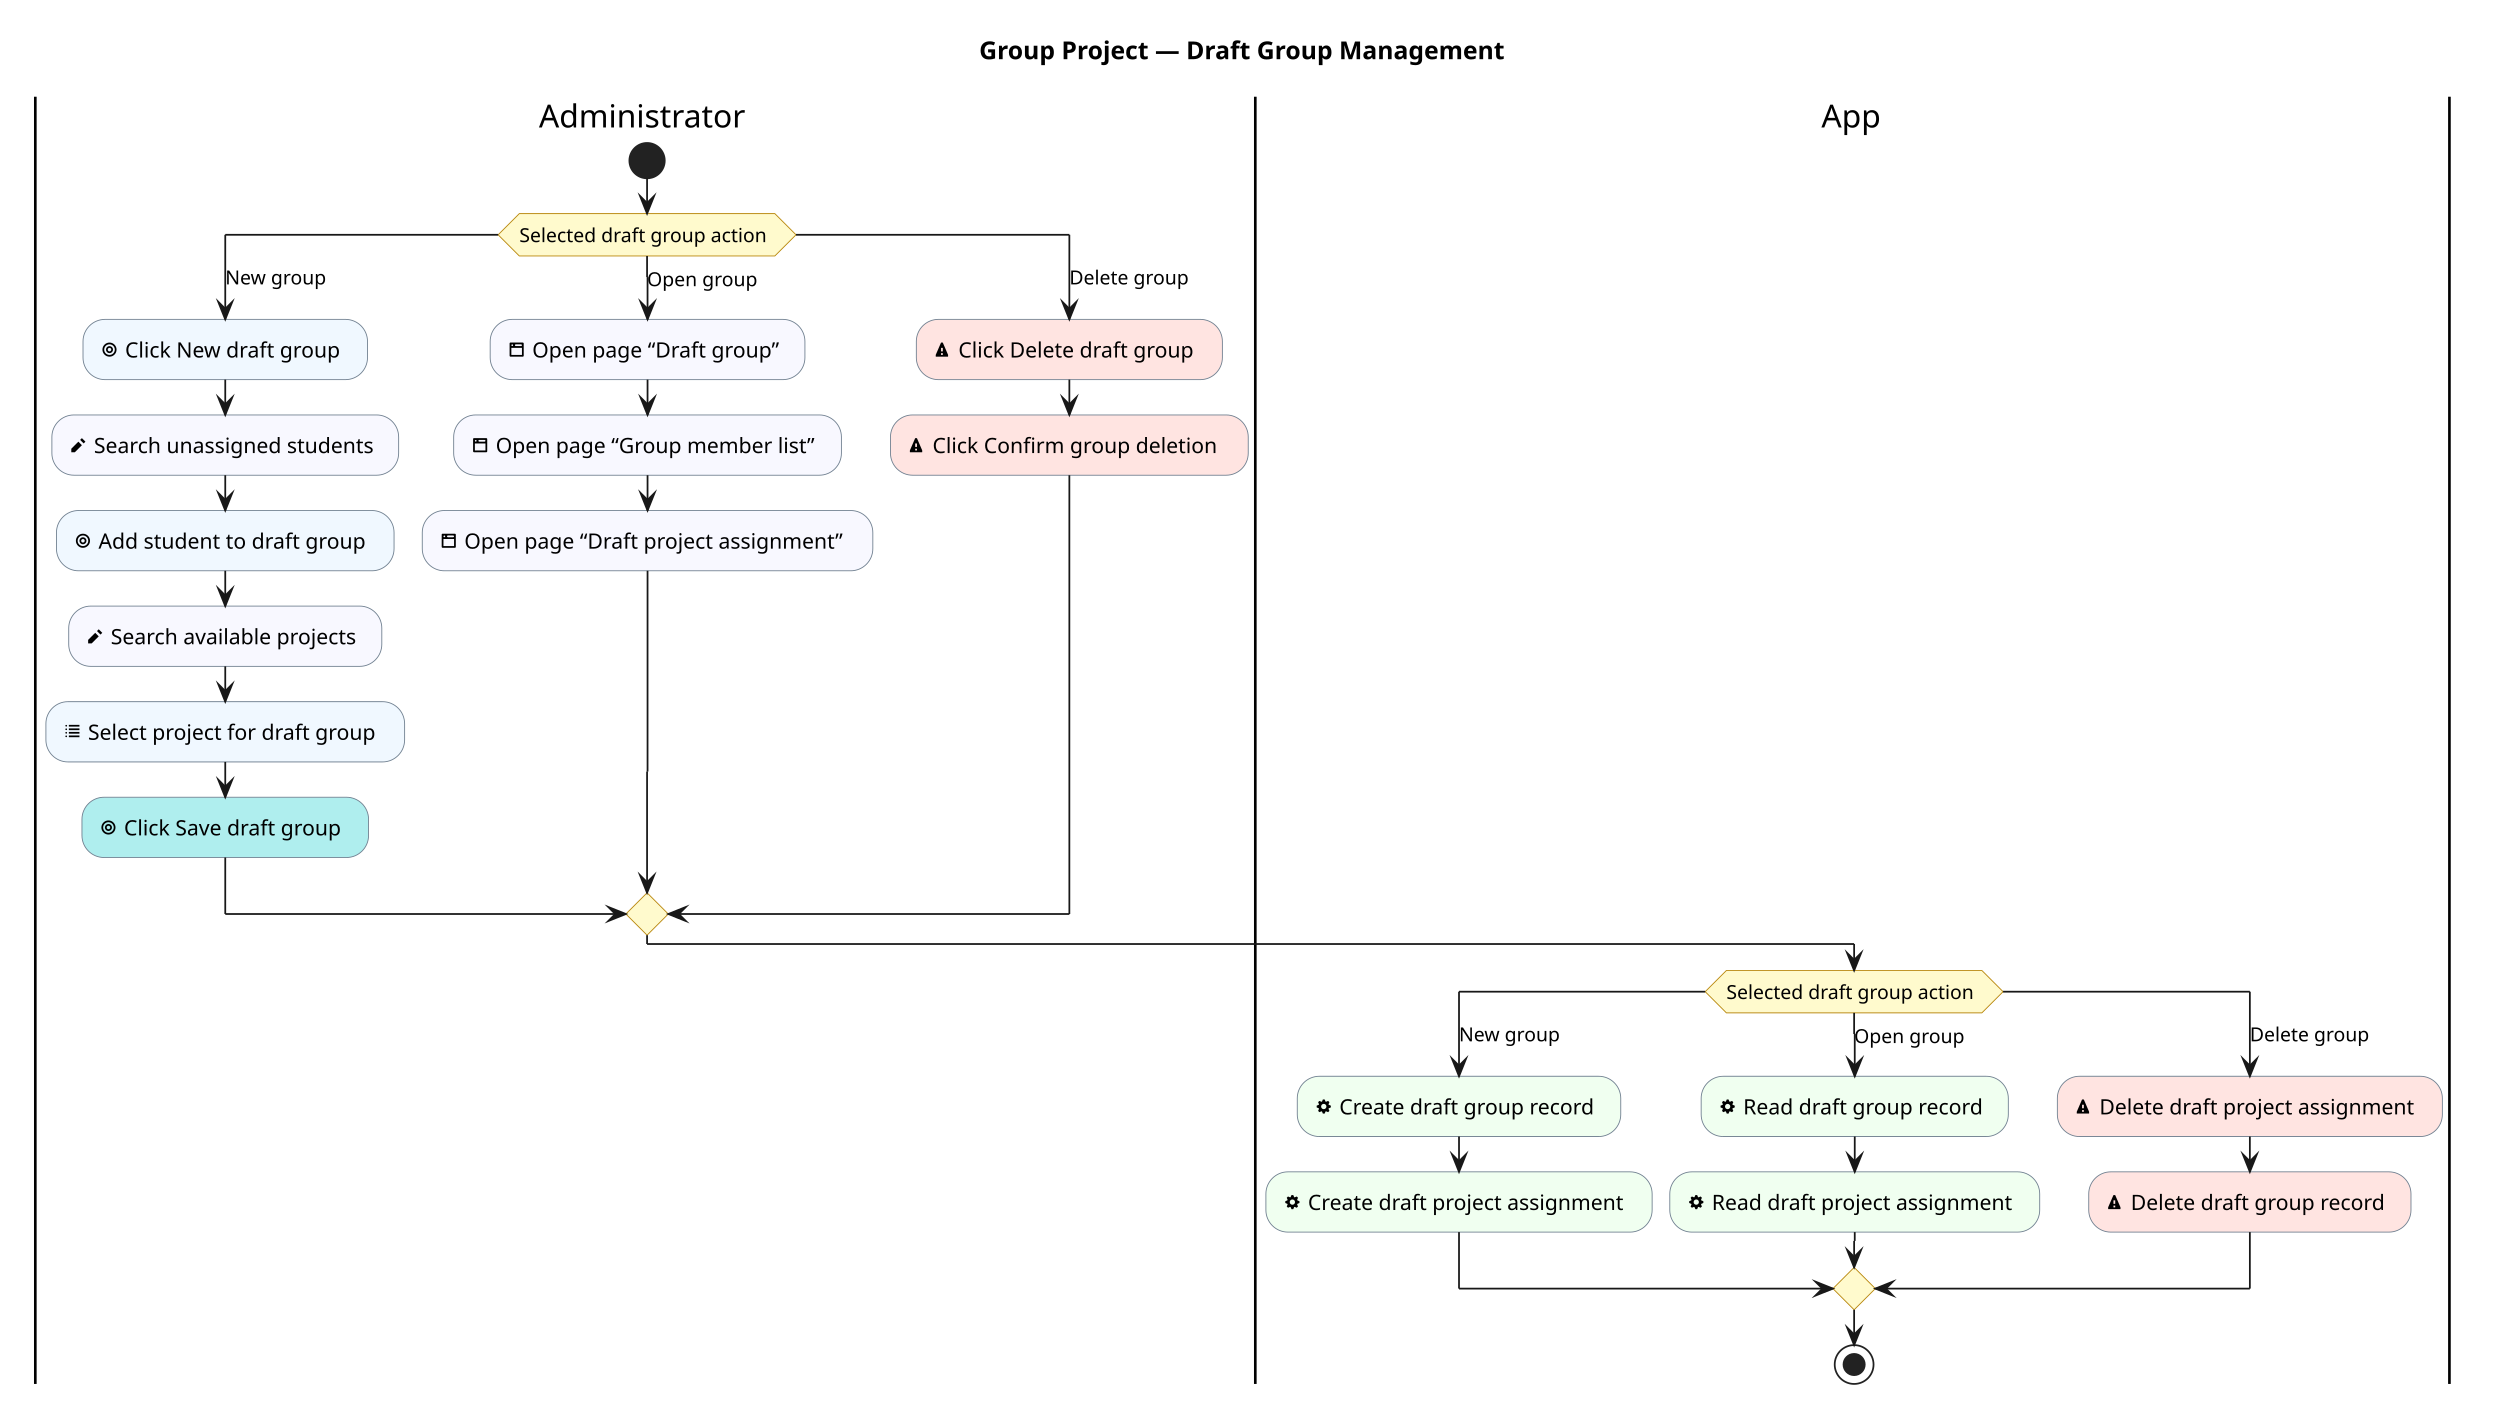
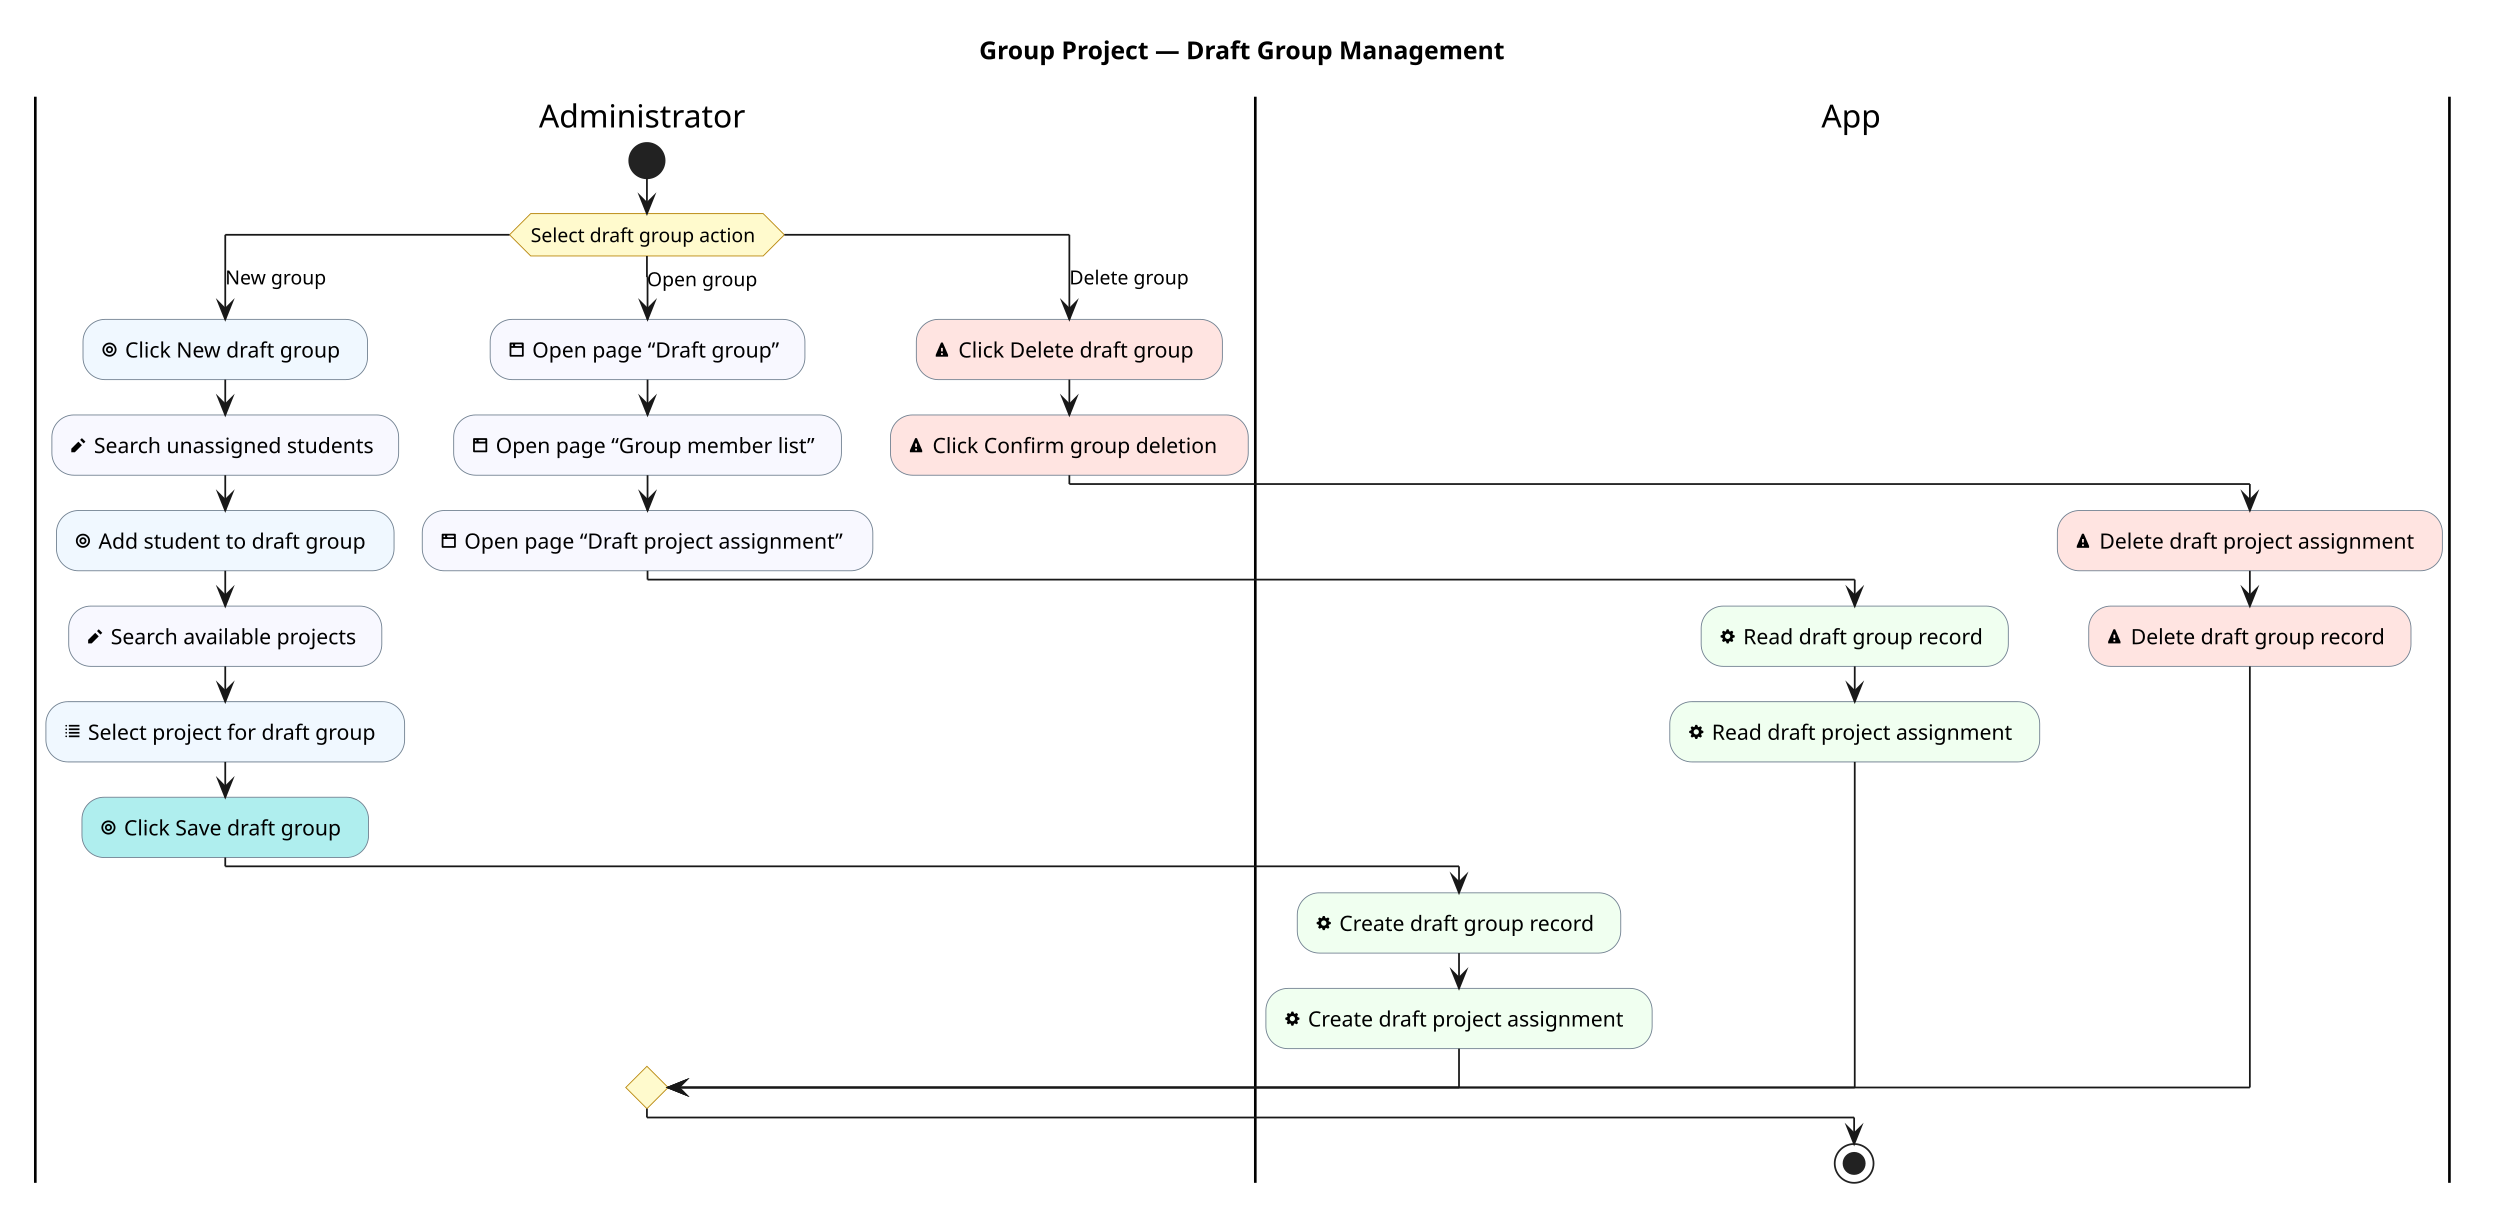
- <svg xmlns="http://www.w3.org/2000/svg" contentStyleType="text/css" data-diagram-type="ACTIVITY" height="804px" preserveAspectRatio="none" style="width:1416px;height:804px;background:#FFFFFF;" version="1.1" viewBox="0 0 1416 804" width="1416px" zoomAndPan="magnify">
+ <svg xmlns="http://www.w3.org/2000/svg" contentStyleType="text/css" data-diagram-type="ACTIVITY" height="690px" preserveAspectRatio="none" style="width:1416px;height:690px;background:#FFFFFF;" version="1.1" viewBox="0 0 1416 690" width="1416px" zoomAndPan="magnify">
  <defs />
  <g>
    <g class="title" data-source-line="2">
      <text fill="#000000" font-family="sans-serif" font-size="14" font-weight="700" lengthAdjust="spacing" textLength="305.006" x="554.599" y="33.535">Group Project — Draft Group Management</text>
    </g>
    <rect fill="none" height="21.199" style="stroke:none;stroke-width:1;" width="1369.203" x="20" y="54.785" />
-     <ellipse cx="366.501" cy="90.984" fill="#222222" rx="10" ry="10" style="stroke:#222222;stroke-width:1;" />
-     <polygon fill="#FFFACD" points="294.144,120.984,438.858,120.984,450.858,132.984,438.858,144.984,294.144,144.984,282.144,132.984,294.144,120.984" style="stroke:#B8860B;stroke-width:0.5;stroke-linejoin:miter;stroke-miterlimit:10;" />
-     <text fill="#000000" font-family="sans-serif" font-size="11" lengthAdjust="spacing" textLength="144.713" x="294.144" y="137.142">Selected draft group action</text>
+     <ellipse cx="366.422" cy="90.984" fill="#222222" rx="10" ry="10" style="stroke:#222222;stroke-width:1;" />
+     <polygon fill="#FFFACD" points="300.591,120.984,432.253,120.984,444.253,132.984,432.253,144.984,300.591,144.984,288.591,132.984,300.591,120.984" style="stroke:#B8860B;stroke-width:0.5;stroke-linejoin:miter;stroke-miterlimit:10;" />
+     <text fill="#000000" font-family="sans-serif" font-size="11" lengthAdjust="spacing" textLength="131.662" x="300.591" y="137.142">Select draft group action</text>
    <rect fill="#F0F8FF" height="34.133" rx="12.5" ry="12.5" style="stroke:#708090;stroke-width:0.5;" width="161.139" x="47.018" y="180.894" />
    <path d="M62.018,194.027 C59.818,194.027 58.018,195.827 58.018,198.027 C58.018,200.227 59.818,202.027 62.018,202.027 C64.218,202.027 66.018,200.227 66.018,198.027 C66.018,195.827 64.218,194.027 62.018,194.027 M62.018,195.027 C63.678,195.027 65.018,196.367 65.018,198.027 C65.018,199.687 63.678,201.027 62.018,201.027 C60.358,201.027 59.018,199.687 59.018,198.027 C59.018,196.367 60.358,195.027 62.018,195.027 M62.018,196.027 C60.918,196.027 60.018,196.927 60.018,198.027 C60.018,199.127 60.918,200.027 62.018,200.027 C63.118,200.027 64.018,199.127 64.018,198.027 C64.018,196.927 63.118,196.027 62.018,196.027 M62.018,197.027 C62.578,197.027 63.018,197.467 63.018,198.027 C63.018,198.587 62.578,199.027 62.018,199.027 C61.458,199.027 61.018,198.587 61.018,198.027 C61.018,197.467 61.458,197.027 62.018,197.027" fill="#000000" />
    <text fill="#000000" font-family="sans-serif" font-size="12" lengthAdjust="spacing" textLength="127.342" x="70.814" y="202.496">Click New draft group</text>
    <rect fill="#F8F8FF" height="34.133" rx="12.5" ry="12.5" style="stroke:#708090;stroke-width:0.5;" width="196.406" x="29.384" y="235.027" />
    <path d="M46.384,248.16 L45.384,249.16 L47.384,251.16 L48.384,250.16 L46.384,248.16 M44.384,250.16 L40.384,254.16 L40.384,256.16 L42.384,256.16 L46.384,252.16 L44.384,250.16" fill="#000000" />
    <text fill="#000000" font-family="sans-serif" font-size="12" lengthAdjust="spacing" textLength="162.609" x="53.181" y="256.629">Search unassigned students</text>
    <rect fill="#F0F8FF" height="34.133" rx="12.5" ry="12.5" style="stroke:#708090;stroke-width:0.5;" width="191.209" x="31.982" y="289.16" />
    <path d="M46.982,302.293 C44.782,302.293 42.982,304.093 42.982,306.293 C42.982,308.493 44.782,310.293 46.982,310.293 C49.182,310.293 50.982,308.493 50.982,306.293 C50.982,304.093 49.182,302.293 46.982,302.293 M46.982,303.293 C48.642,303.293 49.982,304.633 49.982,306.293 C49.982,307.953 48.642,309.293 46.982,309.293 C45.322,309.293 43.982,307.953 43.982,306.293 C43.982,304.633 45.322,303.293 46.982,303.293 M46.982,304.293 C45.882,304.293 44.982,305.193 44.982,306.293 C44.982,307.393 45.882,308.293 46.982,308.293 C48.082,308.293 48.982,307.393 48.982,306.293 C48.982,305.193 48.082,304.293 46.982,304.293 M46.982,305.293 C47.542,305.293 47.982,305.733 47.982,306.293 C47.982,306.853 47.542,307.293 46.982,307.293 C46.422,307.293 45.982,306.853 45.982,306.293 C45.982,305.733 46.422,305.293 46.982,305.293" fill="#000000" />
    <text fill="#000000" font-family="sans-serif" font-size="12" lengthAdjust="spacing" textLength="157.412" x="55.779" y="310.762">Add student to draft group</text>
    <rect fill="#F8F8FF" height="34.133" rx="12.5" ry="12.5" style="stroke:#708090;stroke-width:0.5;" width="177.328" x="38.923" y="343.293" />
    <path d="M55.923,356.426 L54.923,357.426 L56.923,359.426 L57.923,358.426 L55.923,356.426 M53.923,358.426 L49.923,362.426 L49.923,364.426 L51.923,364.426 L55.923,360.426 L53.923,358.426" fill="#000000" />
    <text fill="#000000" font-family="sans-serif" font-size="12" lengthAdjust="spacing" textLength="143.531" x="62.72" y="364.894">Search available projects</text>
    <rect fill="#F0F8FF" height="34.133" rx="12.5" ry="12.5" style="stroke:#708090;stroke-width:0.5;" width="203.174" x="26" y="397.426" />
    <path d="M37.5,410.559 C37.22,410.559 37,410.779 37,411.059 C37,411.339 37.22,411.559 37.5,411.559 C37.78,411.559 38,411.339 38,411.059 C38,410.779 37.78,410.559 37.5,410.559 M39,410.559 L39,411.559 L45,411.559 L45,410.559 L39,410.559 M37.5,412.559 C37.22,412.559 37,412.779 37,413.059 C37,413.339 37.22,413.559 37.5,413.559 C37.78,413.559 38,413.339 38,413.059 C38,412.779 37.78,412.559 37.5,412.559 M39,412.559 L39,413.559 L45,413.559 L45,412.559 L39,412.559 M37.5,414.559 C37.22,414.559 37,414.779 37,415.059 C37,415.339 37.22,415.559 37.5,415.559 C37.78,415.559 38,415.339 38,415.059 C38,414.779 37.78,414.559 37.5,414.559 M39,414.559 L39,415.559 L45,415.559 L45,414.559 L39,414.559 M37.5,416.559 C37.22,416.559 37,416.779 37,417.059 C37,417.339 37.22,417.559 37.5,417.559 C37.78,417.559 38,417.339 38,417.059 C38,416.779 37.78,416.559 37.5,416.559 M39,416.559 L39,417.559 L45,417.559 L45,416.559 L39,416.559" fill="#000000" />
    <text fill="#000000" font-family="sans-serif" font-size="12" lengthAdjust="spacing" textLength="169.377" x="49.797" y="419.027">Select project for draft group</text>
    <rect fill="#AFEEEE" height="34.133" rx="12.5" ry="12.5" style="stroke:#708090;stroke-width:0.5;" width="162.328" x="46.423" y="451.559" />
    <path d="M61.423,464.691 C59.223,464.691 57.423,466.491 57.423,468.691 C57.423,470.891 59.223,472.691 61.423,472.691 C63.623,472.691 65.423,470.891 65.423,468.691 C65.423,466.491 63.623,464.691 61.423,464.691 M61.423,465.691 C63.083,465.691 64.423,467.031 64.423,468.691 C64.423,470.351 63.083,471.691 61.423,471.691 C59.763,471.691 58.423,470.351 58.423,468.691 C58.423,467.031 59.763,465.691 61.423,465.691 M61.423,466.691 C60.323,466.691 59.423,467.591 59.423,468.691 C59.423,469.791 60.323,470.691 61.423,470.691 C62.523,470.691 63.423,469.791 63.423,468.691 C63.423,467.591 62.523,466.691 61.423,466.691 M61.423,467.691 C61.983,467.691 62.423,468.131 62.423,468.691 C62.423,469.251 61.983,469.691 61.423,469.691 C60.863,469.691 60.423,469.251 60.423,468.691 C60.423,468.131 60.863,467.691 61.423,467.691" fill="#000000" />
    <text fill="#000000" font-family="sans-serif" font-size="12" lengthAdjust="spacing" textLength="128.531" x="70.22" y="473.16">Click Save draft group</text>
    <rect fill="#F8F8FF" height="34.133" rx="12.5" ry="12.5" style="stroke:#708090;stroke-width:0.5;" width="178.272" x="277.635" y="180.894" />
    <path d="M288.975,194.027 A0.5,0.5 0 0 0 288.635,194.527 L288.635,201.527 A0.5,0.5 0 0 0 289.135,202.027 L296.135,202.027 A0.5,0.5 0 0 0 296.635,201.527 L296.635,194.527 A0.5,0.5 0 0 0 296.135,194.027 L289.135,194.027 A0.5,0.5 0 0 0 289.045,194.027 A0.5,0.5 0 0 0 288.985,194.027 M290.135,195.027 C290.415,195.027 290.635,195.247 290.635,195.527 C290.635,195.807 290.415,196.027 290.135,196.027 C289.855,196.027 289.635,195.807 289.635,195.527 C289.635,195.247 289.855,195.027 290.135,195.027 M292.135,195.027 L295.135,195.027 C295.415,195.027 295.635,195.247 295.635,195.527 C295.635,195.807 295.415,196.027 295.135,196.027 L292.135,196.027 C291.855,196.027 291.635,195.807 291.635,195.527 C291.635,195.247 291.855,195.027 292.135,195.027 M289.635,197.027 L295.635,197.027 L295.635,201.027 L289.635,201.027 L289.635,197.027" fill="#000000" />
    <text fill="#000000" font-family="sans-serif" font-size="12" lengthAdjust="spacing" textLength="144.475" x="301.432" y="202.496">Open page “Draft group”</text>
    <rect fill="#F8F8FF" height="34.133" rx="12.5" ry="12.5" style="stroke:#708090;stroke-width:0.5;" width="219.615" x="256.963" y="235.027" />
    <path d="M268.303,248.16 A0.5,0.5 0 0 0 267.963,248.66 L267.963,255.66 A0.5,0.5 0 0 0 268.463,256.16 L275.463,256.16 A0.5,0.5 0 0 0 275.963,255.66 L275.963,248.66 A0.5,0.5 0 0 0 275.463,248.16 L268.463,248.16 A0.5,0.5 0 0 0 268.373,248.16 A0.5,0.5 0 0 0 268.313,248.16 M269.463,249.16 C269.743,249.16 269.963,249.38 269.963,249.66 C269.963,249.94 269.743,250.16 269.463,250.16 C269.183,250.16 268.963,249.94 268.963,249.66 C268.963,249.38 269.183,249.16 269.463,249.16 M271.463,249.16 L274.463,249.16 C274.743,249.16 274.963,249.38 274.963,249.66 C274.963,249.94 274.743,250.16 274.463,250.16 L271.463,250.16 C271.183,250.16 270.963,249.94 270.963,249.66 C270.963,249.38 271.183,249.16 271.463,249.16 M268.963,251.16 L274.963,251.16 L274.963,255.16 L268.963,255.16 L268.963,251.16" fill="#000000" />
    <text fill="#000000" font-family="sans-serif" font-size="12" lengthAdjust="spacing" textLength="185.818" x="280.76" y="256.629">Open page “Group member list”</text>
    <rect fill="#F8F8FF" height="34.133" rx="12.5" ry="12.5" style="stroke:#708090;stroke-width:0.5;" width="255.193" x="239.174" y="289.16" />
    <path d="M250.514,302.293 A0.5,0.5 0 0 0 250.174,302.793 L250.174,309.793 A0.5,0.5 0 0 0 250.674,310.293 L257.674,310.293 A0.5,0.5 0 0 0 258.174,309.793 L258.174,302.793 A0.5,0.5 0 0 0 257.674,302.293 L250.674,302.293 A0.5,0.5 0 0 0 250.584,302.293 A0.5,0.5 0 0 0 250.524,302.293 M251.674,303.293 C251.954,303.293 252.174,303.513 252.174,303.793 C252.174,304.073 251.954,304.293 251.674,304.293 C251.394,304.293 251.174,304.073 251.174,303.793 C251.174,303.513 251.394,303.293 251.674,303.293 M253.674,303.293 L256.674,303.293 C256.954,303.293 257.174,303.513 257.174,303.793 C257.174,304.073 256.954,304.293 256.674,304.293 L253.674,304.293 C253.394,304.293 253.174,304.073 253.174,303.793 C253.174,303.513 253.394,303.293 253.674,303.293 M251.174,305.293 L257.174,305.293 L257.174,309.293 L251.174,309.293 L251.174,305.293" fill="#000000" />
    <text fill="#000000" font-family="sans-serif" font-size="12" lengthAdjust="spacing" textLength="221.397" x="262.971" y="310.762">Open page “Draft project assignment”</text>
    <rect fill="#FFE4E1" height="34.133" rx="12.5" ry="12.5" style="stroke:#708090;stroke-width:0.5;" width="173.344" x="519.013" y="180.894" />
    <path d="M533.103,194.027 C533.043,194.027 533.003,194.067 532.973,194.117 L530.033,200.927 C530.013,200.977 530.003,201.057 530.003,201.117 L530.003,201.927 C530.003,201.977 530.043,202.017 530.093,202.017 L536.903,202.017 C536.953,202.017 536.993,201.977 536.993,201.927 L536.993,201.117 C536.993,201.067 536.983,200.977 536.963,200.927 L534.023,194.117 C534.003,194.067 533.953,194.027 533.893,194.027 L533.083,194.027 M533.013,197.027 L534.013,197.027 L534.013,199.027 L533.013,199.027 L533.013,197.027 M533.013,200.027 L534.013,200.027 L534.013,201.027 L533.013,201.027 L533.013,200.027" fill="#000000" />
    <text fill="#000000" font-family="sans-serif" font-size="12" lengthAdjust="spacing" textLength="139.547" x="542.81" y="202.496">Click Delete draft group</text>
    <rect fill="#FFE4E1" height="34.133" rx="12.5" ry="12.5" style="stroke:#708090;stroke-width:0.5;" width="202.635" x="504.367" y="235.027" />
    <path d="M518.457,248.16 C518.397,248.16 518.357,248.2 518.327,248.25 L515.387,255.06 C515.367,255.11 515.357,255.19 515.357,255.25 L515.357,256.06 C515.357,256.11 515.397,256.15 515.447,256.15 L522.257,256.15 C522.307,256.15 522.347,256.11 522.347,256.06 L522.347,255.25 C522.347,255.2 522.337,255.11 522.317,255.06 L519.377,248.25 C519.357,248.2 519.307,248.16 519.247,248.16 L518.437,248.16 M518.367,251.16 L519.367,251.16 L519.367,253.16 L518.367,253.16 L518.367,251.16 M518.367,254.16 L519.367,254.16 L519.367,255.16 L518.367,255.16 L518.367,254.16" fill="#000000" />
    <text fill="#000000" font-family="sans-serif" font-size="12" lengthAdjust="spacing" textLength="168.838" x="528.164" y="256.629">Click Confirm group deletion</text>
-     <polygon fill="#FFFACD" points="366.501,505.691,366.501,505.691,378.501,517.691,366.501,529.691,366.501,529.691,354.501,517.691,366.501,505.691" style="stroke:#B8860B;stroke-width:0.5;stroke-linejoin:miter;stroke-miterlimit:10;" />
-     <line style="stroke:#000000;stroke-width:1.5;" x1="20" x2="20" y1="54.785" y2="783.867" />
-     <polygon fill="#FFFACD" points="977.822,549.691,1122.535,549.691,1134.535,561.691,1122.535,573.691,977.822,573.691,965.822,561.691,977.822,549.691" style="stroke:#B8860B;stroke-width:0.5;stroke-linejoin:miter;stroke-miterlimit:10;" />
-     <text fill="#000000" font-family="sans-serif" font-size="11" lengthAdjust="spacing" textLength="144.713" x="977.822" y="565.849">Selected draft group action</text>
-     <rect fill="#F0FFF0" height="34.133" rx="12.5" ry="12.5" style="stroke:#708090;stroke-width:0.5;" width="183.217" x="734.776" y="609.602" />
-     <path d="M749.276,622.734 L748.776,623.924 C748.676,623.954 748.586,624.004 748.496,624.054 L747.306,623.554 L746.586,624.274 L747.086,625.464 C747.036,625.564 746.996,625.644 746.956,625.744 L745.766,626.244 L745.766,627.244 L746.956,627.744 C746.996,627.844 747.036,627.924 747.086,628.024 L746.586,629.214 L747.306,629.934 L748.496,629.434 C748.586,629.474 748.676,629.524 748.776,629.564 L749.276,630.754 L750.276,630.754 L750.776,629.564 C750.866,629.524 750.966,629.484 751.056,629.434 L752.246,629.934 L752.966,629.214 L752.466,628.024 C752.506,627.934 752.556,627.834 752.596,627.744 L753.786,627.244 L753.786,626.244 L752.596,625.744 C752.566,625.654 752.516,625.554 752.466,625.464 L752.966,624.274 L752.246,623.554 L751.056,624.054 C750.966,624.014 750.866,623.964 750.776,623.924 L750.276,622.734 L749.276,622.734 M749.776,625.234 C750.606,625.234 751.276,625.904 751.276,626.734 C751.276,627.564 750.606,628.234 749.776,628.234 C748.946,628.234 748.276,627.564 748.276,626.734 C748.276,625.904 748.946,625.234 749.776,625.234" fill="#000000" />
-     <text fill="#000000" font-family="sans-serif" font-size="12" lengthAdjust="spacing" textLength="149.42" x="758.573" y="631.203">Create draft group record</text>
-     <rect fill="#F0FFF0" height="34.133" rx="12.5" ry="12.5" style="stroke:#708090;stroke-width:0.5;" width="218.766" x="717.002" y="663.734" />
-     <path d="M731.502,676.867 L731.002,678.057 C730.902,678.087 730.812,678.137 730.722,678.187 L729.532,677.687 L728.812,678.407 L729.312,679.597 C729.262,679.697 729.222,679.777 729.182,679.877 L727.992,680.377 L727.992,681.377 L729.182,681.877 C729.222,681.977 729.262,682.057 729.312,682.157 L728.812,683.347 L729.532,684.067 L730.722,683.567 C730.812,683.607 730.902,683.657 731.002,683.697 L731.502,684.887 L732.502,684.887 L733.002,683.697 C733.092,683.657 733.192,683.617 733.282,683.567 L734.472,684.067 L735.192,683.347 L734.692,682.157 C734.732,682.067 734.782,681.967 734.822,681.877 L736.012,681.377 L736.012,680.377 L734.822,679.877 C734.792,679.787 734.742,679.687 734.692,679.597 L735.192,678.407 L734.472,677.687 L733.282,678.187 C733.192,678.147 733.092,678.097 733.002,678.057 L732.502,676.867 L731.502,676.867 M732.002,679.367 C732.832,679.367 733.502,680.037 733.502,680.867 C733.502,681.697 732.832,682.367 732.002,682.367 C731.172,682.367 730.502,681.697 730.502,680.867 C730.502,680.037 731.172,679.367 732.002,679.367" fill="#000000" />
-     <text fill="#000000" font-family="sans-serif" font-size="12" lengthAdjust="spacing" textLength="184.969" x="740.799" y="685.336">Create draft project assignment</text>
-     <rect fill="#F0FFF0" height="34.133" rx="12.5" ry="12.5" style="stroke:#708090;stroke-width:0.5;" width="173.971" x="963.542" y="609.602" />
-     <path d="M978.042,622.734 L977.542,623.924 C977.442,623.954 977.352,624.004 977.262,624.054 L976.072,623.554 L975.352,624.274 L975.852,625.464 C975.802,625.564 975.762,625.644 975.722,625.744 L974.532,626.244 L974.532,627.244 L975.722,627.744 C975.762,627.844 975.802,627.924 975.852,628.024 L975.352,629.214 L976.072,629.934 L977.262,629.434 C977.352,629.474 977.442,629.524 977.542,629.564 L978.042,630.754 L979.042,630.754 L979.542,629.564 C979.632,629.524 979.732,629.484 979.822,629.434 L981.012,629.934 L981.732,629.214 L981.232,628.024 C981.272,627.934 981.322,627.834 981.362,627.744 L982.552,627.244 L982.552,626.244 L981.362,625.744 C981.332,625.654 981.282,625.554 981.232,625.464 L981.732,624.274 L981.012,623.554 L979.822,624.054 C979.732,624.014 979.632,623.964 979.542,623.924 L979.042,622.734 L978.042,622.734 M978.542,625.234 C979.372,625.234 980.042,625.904 980.042,626.734 C980.042,627.564 979.372,628.234 978.542,628.234 C977.712,628.234 977.042,627.564 977.042,626.734 C977.042,625.904 977.712,625.234 978.542,625.234" fill="#000000" />
-     <text fill="#000000" font-family="sans-serif" font-size="12" lengthAdjust="spacing" textLength="140.174" x="987.339" y="631.203">Read draft group record</text>
-     <rect fill="#F0FFF0" height="34.133" rx="12.5" ry="12.5" style="stroke:#708090;stroke-width:0.5;" width="209.519" x="945.768" y="663.734" />
-     <path d="M960.268,676.867 L959.768,678.057 C959.668,678.087 959.578,678.137 959.488,678.187 L958.298,677.687 L957.578,678.407 L958.078,679.597 C958.028,679.697 957.988,679.777 957.948,679.877 L956.758,680.377 L956.758,681.377 L957.948,681.877 C957.988,681.977 958.028,682.057 958.078,682.157 L957.578,683.347 L958.298,684.067 L959.488,683.567 C959.578,683.607 959.668,683.657 959.768,683.697 L960.268,684.887 L961.268,684.887 L961.768,683.697 C961.858,683.657 961.958,683.617 962.048,683.567 L963.238,684.067 L963.958,683.347 L963.458,682.157 C963.498,682.067 963.548,681.967 963.588,681.877 L964.778,681.377 L964.778,680.377 L963.588,679.877 C963.558,679.787 963.508,679.687 963.458,679.597 L963.958,678.407 L963.238,677.687 L962.048,678.187 C961.958,678.147 961.858,678.097 961.768,678.057 L961.268,676.867 L960.268,676.867 M960.768,679.367 C961.598,679.367 962.268,680.037 962.268,680.867 C962.268,681.697 961.598,682.367 960.768,682.367 C959.938,682.367 959.268,681.697 959.268,680.867 C959.268,680.037 959.938,679.367 960.768,679.367" fill="#000000" />
-     <text fill="#000000" font-family="sans-serif" font-size="12" lengthAdjust="spacing" textLength="175.723" x="969.564" y="685.336">Read draft project assignment</text>
-     <rect fill="#FFE4E1" height="34.133" rx="12.5" ry="12.5" style="stroke:#708090;stroke-width:0.5;" width="218.068" x="1165.287" y="609.602" />
-     <path d="M1179.377,622.734 C1179.317,622.734 1179.277,622.774 1179.247,622.824 L1176.307,629.634 C1176.287,629.684 1176.277,629.764 1176.277,629.824 L1176.277,630.634 C1176.277,630.684 1176.317,630.724 1176.367,630.724 L1183.177,630.724 C1183.227,630.724 1183.267,630.684 1183.267,630.634 L1183.267,629.824 C1183.267,629.774 1183.257,629.684 1183.237,629.634 L1180.297,622.824 C1180.277,622.774 1180.227,622.734 1180.167,622.734 L1179.357,622.734 M1179.287,625.734 L1180.287,625.734 L1180.287,627.734 L1179.287,627.734 L1179.287,625.734 M1179.287,628.734 L1180.287,628.734 L1180.287,629.734 L1179.287,629.734 L1179.287,628.734" fill="#000000" />
-     <text fill="#000000" font-family="sans-serif" font-size="12" lengthAdjust="spacing" textLength="184.272" x="1189.084" y="631.203">Delete draft project assignment</text>
-     <rect fill="#FFE4E1" height="34.133" rx="12.5" ry="12.5" style="stroke:#708090;stroke-width:0.5;" width="182.519" x="1183.062" y="663.734" />
-     <path d="M1197.151,676.867 C1197.091,676.867 1197.052,676.907 1197.022,676.957 L1194.082,683.767 C1194.062,683.817 1194.052,683.897 1194.052,683.957 L1194.052,684.767 C1194.052,684.817 1194.091,684.857 1194.141,684.857 L1200.951,684.857 C1201.002,684.857 1201.042,684.817 1201.042,684.767 L1201.042,683.957 C1201.042,683.907 1201.032,683.817 1201.012,683.767 L1198.072,676.957 C1198.052,676.907 1198.002,676.867 1197.941,676.867 L1197.131,676.867 M1197.062,679.867 L1198.062,679.867 L1198.062,681.867 L1197.062,681.867 L1197.062,679.867 M1197.062,682.867 L1198.062,682.867 L1198.062,683.867 L1197.062,683.867 L1197.062,682.867" fill="#000000" />
-     <text fill="#000000" font-family="sans-serif" font-size="12" lengthAdjust="spacing" textLength="148.723" x="1206.858" y="685.336">Delete draft group record</text>
-     <polygon fill="#FFFACD" points="1050.179,717.867,1050.179,717.867,1062.179,729.867,1050.179,741.867,1050.179,741.867,1038.179,729.867,1050.179,717.867" style="stroke:#B8860B;stroke-width:0.5;stroke-linejoin:miter;stroke-miterlimit:10;" />
-     <ellipse cx="1050.179" cy="772.867" fill="none" rx="11" ry="11" style="stroke:#222222;stroke-width:1;" />
-     <ellipse cx="1050.179" cy="772.867" fill="#222222" rx="6" ry="6" style="stroke:#222222;stroke-width:1;" />
-     <line style="stroke:#000000;stroke-width:1.5;" x1="711.002" x2="711.002" y1="54.785" y2="783.867" />
-     <line style="stroke:#000000;stroke-width:1.5;" x1="1387.355" x2="1387.355" y1="54.785" y2="783.867" />
+     <polygon fill="#FFFACD" points="366.422,603.957,366.422,603.957,378.422,615.957,366.422,627.957,366.422,627.957,354.422,615.957,366.422,603.957" style="stroke:#B8860B;stroke-width:0.5;stroke-linejoin:miter;stroke-miterlimit:10;" />
+     <line style="stroke:#000000;stroke-width:1.5;" x1="20" x2="20" y1="54.785" y2="669.957" />
+     <rect fill="#F0FFF0" height="34.133" rx="12.5" ry="12.5" style="stroke:#708090;stroke-width:0.5;" width="183.217" x="734.776" y="505.691" />
+     <path d="M749.276,518.824 L748.776,520.014 C748.676,520.044 748.586,520.094 748.496,520.144 L747.306,519.644 L746.586,520.364 L747.086,521.554 C747.036,521.654 746.996,521.734 746.956,521.834 L745.766,522.334 L745.766,523.334 L746.956,523.834 C746.996,523.934 747.036,524.014 747.086,524.114 L746.586,525.304 L747.306,526.024 L748.496,525.524 C748.586,525.564 748.676,525.614 748.776,525.654 L749.276,526.844 L750.276,526.844 L750.776,525.654 C750.866,525.614 750.966,525.574 751.056,525.524 L752.246,526.024 L752.966,525.304 L752.466,524.114 C752.506,524.024 752.556,523.924 752.596,523.834 L753.786,523.334 L753.786,522.334 L752.596,521.834 C752.566,521.744 752.516,521.644 752.466,521.554 L752.966,520.364 L752.246,519.644 L751.056,520.144 C750.966,520.104 750.866,520.054 750.776,520.014 L750.276,518.824 L749.276,518.824 M749.776,521.324 C750.606,521.324 751.276,521.994 751.276,522.824 C751.276,523.654 750.606,524.324 749.776,524.324 C748.946,524.324 748.276,523.654 748.276,522.824 C748.276,521.994 748.946,521.324 749.776,521.324" fill="#000000" />
+     <text fill="#000000" font-family="sans-serif" font-size="12" lengthAdjust="spacing" textLength="149.42" x="758.573" y="527.293">Create draft group record</text>
+     <rect fill="#F0FFF0" height="34.133" rx="12.5" ry="12.5" style="stroke:#708090;stroke-width:0.5;" width="218.766" x="717.002" y="559.824" />
+     <path d="M731.502,572.957 L731.002,574.147 C730.902,574.177 730.812,574.227 730.722,574.277 L729.532,573.777 L728.812,574.497 L729.312,575.687 C729.262,575.787 729.222,575.867 729.182,575.967 L727.992,576.467 L727.992,577.467 L729.182,577.967 C729.222,578.067 729.262,578.147 729.312,578.247 L728.812,579.437 L729.532,580.157 L730.722,579.657 C730.812,579.697 730.902,579.747 731.002,579.787 L731.502,580.977 L732.502,580.977 L733.002,579.787 C733.092,579.747 733.192,579.707 733.282,579.657 L734.472,580.157 L735.192,579.437 L734.692,578.247 C734.732,578.157 734.782,578.057 734.822,577.967 L736.012,577.467 L736.012,576.467 L734.822,575.967 C734.792,575.877 734.742,575.777 734.692,575.687 L735.192,574.497 L734.472,573.777 L733.282,574.277 C733.192,574.237 733.092,574.187 733.002,574.147 L732.502,572.957 L731.502,572.957 M732.002,575.457 C732.832,575.457 733.502,576.127 733.502,576.957 C733.502,577.787 732.832,578.457 732.002,578.457 C731.172,578.457 730.502,577.787 730.502,576.957 C730.502,576.127 731.172,575.457 732.002,575.457" fill="#000000" />
+     <text fill="#000000" font-family="sans-serif" font-size="12" lengthAdjust="spacing" textLength="184.969" x="740.799" y="581.426">Create draft project assignment</text>
+     <rect fill="#F0FFF0" height="34.133" rx="12.5" ry="12.5" style="stroke:#708090;stroke-width:0.5;" width="173.971" x="963.542" y="343.293" />
+     <path d="M978.042,356.426 L977.542,357.616 C977.442,357.646 977.352,357.696 977.262,357.746 L976.072,357.246 L975.352,357.966 L975.852,359.156 C975.802,359.256 975.762,359.336 975.722,359.436 L974.532,359.936 L974.532,360.936 L975.722,361.436 C975.762,361.536 975.802,361.616 975.852,361.716 L975.352,362.906 L976.072,363.626 L977.262,363.126 C977.352,363.166 977.442,363.216 977.542,363.256 L978.042,364.446 L979.042,364.446 L979.542,363.256 C979.632,363.216 979.732,363.176 979.822,363.126 L981.012,363.626 L981.732,362.906 L981.232,361.716 C981.272,361.626 981.322,361.526 981.362,361.436 L982.552,360.936 L982.552,359.936 L981.362,359.436 C981.332,359.346 981.282,359.246 981.232,359.156 L981.732,357.966 L981.012,357.246 L979.822,357.746 C979.732,357.706 979.632,357.656 979.542,357.616 L979.042,356.426 L978.042,356.426 M978.542,358.926 C979.372,358.926 980.042,359.596 980.042,360.426 C980.042,361.256 979.372,361.926 978.542,361.926 C977.712,361.926 977.042,361.256 977.042,360.426 C977.042,359.596 977.712,358.926 978.542,358.926" fill="#000000" />
+     <text fill="#000000" font-family="sans-serif" font-size="12" lengthAdjust="spacing" textLength="140.174" x="987.339" y="364.894">Read draft group record</text>
+     <rect fill="#F0FFF0" height="34.133" rx="12.5" ry="12.5" style="stroke:#708090;stroke-width:0.5;" width="209.519" x="945.768" y="397.426" />
+     <path d="M960.268,410.559 L959.768,411.749 C959.668,411.779 959.578,411.829 959.488,411.879 L958.298,411.379 L957.578,412.099 L958.078,413.289 C958.028,413.389 957.988,413.469 957.948,413.569 L956.758,414.069 L956.758,415.069 L957.948,415.569 C957.988,415.669 958.028,415.749 958.078,415.849 L957.578,417.039 L958.298,417.759 L959.488,417.259 C959.578,417.299 959.668,417.349 959.768,417.389 L960.268,418.579 L961.268,418.579 L961.768,417.389 C961.858,417.349 961.958,417.309 962.048,417.259 L963.238,417.759 L963.958,417.039 L963.458,415.849 C963.498,415.759 963.548,415.659 963.588,415.569 L964.778,415.069 L964.778,414.069 L963.588,413.569 C963.558,413.479 963.508,413.379 963.458,413.289 L963.958,412.099 L963.238,411.379 L962.048,411.879 C961.958,411.839 961.858,411.789 961.768,411.749 L961.268,410.559 L960.268,410.559 M960.768,413.059 C961.598,413.059 962.268,413.729 962.268,414.559 C962.268,415.389 961.598,416.059 960.768,416.059 C959.938,416.059 959.268,415.389 959.268,414.559 C959.268,413.729 959.938,413.059 960.768,413.059" fill="#000000" />
+     <text fill="#000000" font-family="sans-serif" font-size="12" lengthAdjust="spacing" textLength="175.723" x="969.564" y="419.027">Read draft project assignment</text>
+     <rect fill="#FFE4E1" height="34.133" rx="12.5" ry="12.5" style="stroke:#708090;stroke-width:0.5;" width="218.068" x="1165.287" y="289.16" />
+     <path d="M1179.377,302.293 C1179.317,302.293 1179.277,302.333 1179.247,302.383 L1176.307,309.193 C1176.287,309.243 1176.277,309.323 1176.277,309.383 L1176.277,310.193 C1176.277,310.243 1176.317,310.283 1176.367,310.283 L1183.177,310.283 C1183.227,310.283 1183.267,310.243 1183.267,310.193 L1183.267,309.383 C1183.267,309.333 1183.257,309.243 1183.237,309.193 L1180.297,302.383 C1180.277,302.333 1180.227,302.293 1180.167,302.293 L1179.357,302.293 M1179.287,305.293 L1180.287,305.293 L1180.287,307.293 L1179.287,307.293 L1179.287,305.293 M1179.287,308.293 L1180.287,308.293 L1180.287,309.293 L1179.287,309.293 L1179.287,308.293" fill="#000000" />
+     <text fill="#000000" font-family="sans-serif" font-size="12" lengthAdjust="spacing" textLength="184.272" x="1189.084" y="310.762">Delete draft project assignment</text>
+     <rect fill="#FFE4E1" height="34.133" rx="12.5" ry="12.5" style="stroke:#708090;stroke-width:0.5;" width="182.519" x="1183.062" y="343.293" />
+     <path d="M1197.151,356.426 C1197.091,356.426 1197.052,356.466 1197.022,356.516 L1194.082,363.326 C1194.062,363.376 1194.052,363.456 1194.052,363.516 L1194.052,364.326 C1194.052,364.376 1194.091,364.416 1194.141,364.416 L1200.951,364.416 C1201.002,364.416 1201.042,364.376 1201.042,364.326 L1201.042,363.516 C1201.042,363.466 1201.032,363.376 1201.012,363.326 L1198.072,356.516 C1198.052,356.466 1198.002,356.426 1197.941,356.426 L1197.131,356.426 M1197.062,359.426 L1198.062,359.426 L1198.062,361.426 L1197.062,361.426 L1197.062,359.426 M1197.062,362.426 L1198.062,362.426 L1198.062,363.426 L1197.062,363.426 L1197.062,362.426" fill="#000000" />
+     <text fill="#000000" font-family="sans-serif" font-size="12" lengthAdjust="spacing" textLength="148.723" x="1206.858" y="364.894">Delete draft group record</text>
+     <ellipse cx="1050.179" cy="658.957" fill="none" rx="11" ry="11" style="stroke:#222222;stroke-width:1;" />
+     <ellipse cx="1050.179" cy="658.957" fill="#222222" rx="6" ry="6" style="stroke:#222222;stroke-width:1;" />
+     <line style="stroke:#000000;stroke-width:1.5;" x1="711.002" x2="711.002" y1="54.785" y2="669.957" />
+     <line style="stroke:#000000;stroke-width:1.5;" x1="1387.355" x2="1387.355" y1="54.785" y2="669.957" />
    <line style="stroke:#181818;stroke-width:1;" x1="127.587" x2="127.587" y1="215.027" y2="235.027" />
    <polygon fill="#181818" points="123.587,225.027,127.587,235.027,131.587,225.027,127.587,229.027" style="stroke:#181818;stroke-width:1;stroke-linejoin:miter;stroke-miterlimit:10;" />
    <line style="stroke:#181818;stroke-width:1;" x1="127.587" x2="127.587" y1="269.16" y2="289.16" />
    <polygon fill="#181818" points="123.587,279.16,127.587,289.16,131.587,279.16,127.587,283.16" style="stroke:#181818;stroke-width:1;stroke-linejoin:miter;stroke-miterlimit:10;" />
    <line style="stroke:#181818;stroke-width:1;" x1="127.587" x2="127.587" y1="323.293" y2="343.293" />
    <polygon fill="#181818" points="123.587,333.293,127.587,343.293,131.587,333.293,127.587,337.293" style="stroke:#181818;stroke-width:1;stroke-linejoin:miter;stroke-miterlimit:10;" />
    <line style="stroke:#181818;stroke-width:1;" x1="127.587" x2="127.587" y1="377.426" y2="397.426" />
    <polygon fill="#181818" points="123.587,387.426,127.587,397.426,131.587,387.426,127.587,391.426" style="stroke:#181818;stroke-width:1;stroke-linejoin:miter;stroke-miterlimit:10;" />
    <line style="stroke:#181818;stroke-width:1;" x1="127.587" x2="127.587" y1="431.559" y2="451.559" />
    <polygon fill="#181818" points="123.587,441.559,127.587,451.559,131.587,441.559,127.587,445.559" style="stroke:#181818;stroke-width:1;stroke-linejoin:miter;stroke-miterlimit:10;" />
    <line style="stroke:#181818;stroke-width:1;" x1="366.771" x2="366.771" y1="215.027" y2="235.027" />
    <polygon fill="#181818" points="362.771,225.027,366.771,235.027,370.771,225.027,366.771,229.027" style="stroke:#181818;stroke-width:1;stroke-linejoin:miter;stroke-miterlimit:10;" />
    <line style="stroke:#181818;stroke-width:1;" x1="366.771" x2="366.771" y1="269.16" y2="289.16" />
    <polygon fill="#181818" points="362.771,279.16,366.771,289.16,370.771,279.16,366.771,283.16" style="stroke:#181818;stroke-width:1;stroke-linejoin:miter;stroke-miterlimit:10;" />
    <line style="stroke:#181818;stroke-width:1;" x1="605.685" x2="605.685" y1="215.027" y2="235.027" />
    <polygon fill="#181818" points="601.685,225.027,605.685,235.027,609.685,225.027,605.685,229.027" style="stroke:#181818;stroke-width:1;stroke-linejoin:miter;stroke-miterlimit:10;" />
-     <line style="stroke:#181818;stroke-width:1;" x1="282.144" x2="127.587" y1="132.984" y2="132.984" />
+     <line style="stroke:#181818;stroke-width:1;" x1="288.591" x2="127.587" y1="132.984" y2="132.984" />
    <line style="stroke:#181818;stroke-width:1;" x1="127.587" x2="127.587" y1="132.984" y2="180.894" />
    <polygon fill="#181818" points="123.587,170.894,127.587,180.894,131.587,170.894,127.587,174.894" style="stroke:#181818;stroke-width:1;stroke-linejoin:miter;stroke-miterlimit:10;" />
    <text fill="#000000" font-family="sans-serif" font-size="11" lengthAdjust="spacing" textLength="58.078" x="127.587" y="161.097">New group</text>
-     <line style="stroke:#181818;stroke-width:1;" x1="450.858" x2="605.685" y1="132.984" y2="132.984" />
+     <line style="stroke:#181818;stroke-width:1;" x1="444.253" x2="605.685" y1="132.984" y2="132.984" />
    <line style="stroke:#181818;stroke-width:1;" x1="605.685" x2="605.685" y1="132.984" y2="180.894" />
    <polygon fill="#181818" points="601.685,170.894,605.685,180.894,609.685,170.894,605.685,174.894" style="stroke:#181818;stroke-width:1;stroke-linejoin:miter;stroke-miterlimit:10;" />
    <text fill="#000000" font-family="sans-serif" font-size="11" lengthAdjust="spacing" textLength="69.266" x="605.685" y="161.097">Delete group</text>
-     <line style="stroke:#181818;stroke-width:1;" x1="366.501" x2="366.501" y1="144.984" y2="156.954" />
-     <line style="stroke:#181818;stroke-width:1;" x1="366.501" x2="366.771" y1="156.954" y2="156.954" />
+     <line style="stroke:#181818;stroke-width:1;" x1="366.422" x2="366.422" y1="144.984" y2="156.954" />
+     <line style="stroke:#181818;stroke-width:1;" x1="366.422" x2="366.771" y1="156.954" y2="156.954" />
    <line style="stroke:#181818;stroke-width:1;" x1="366.771" x2="366.771" y1="156.954" y2="180.894" />
    <polygon fill="#181818" points="362.771,170.894,366.771,180.894,370.771,170.894,366.771,174.894" style="stroke:#181818;stroke-width:1;stroke-linejoin:miter;stroke-miterlimit:10;" />
-     <text fill="#000000" font-family="sans-serif" font-size="11" lengthAdjust="spacing" textLength="63.771" x="366.501" y="162.097">Open group</text>
-     <line style="stroke:#181818;stroke-width:1;" x1="127.587" x2="127.587" y1="485.691" y2="517.691" />
-     <line style="stroke:#181818;stroke-width:1;" x1="127.587" x2="354.501" y1="517.691" y2="517.691" />
-     <polygon fill="#181818" points="344.501,513.691,354.501,517.691,344.501,521.691,348.501,517.691" style="stroke:#181818;stroke-width:1;stroke-linejoin:miter;stroke-miterlimit:10;" />
-     <line style="stroke:#181818;stroke-width:1;" x1="605.685" x2="605.685" y1="269.16" y2="517.691" />
-     <line style="stroke:#181818;stroke-width:1;" x1="605.685" x2="378.501" y1="517.691" y2="517.691" />
-     <polygon fill="#181818" points="388.501,513.691,378.501,517.691,388.501,521.691,384.501,517.691" style="stroke:#181818;stroke-width:1;stroke-linejoin:miter;stroke-miterlimit:10;" />
-     <line style="stroke:#181818;stroke-width:1;" x1="366.771" x2="366.771" y1="323.293" y2="436.992" />
-     <line style="stroke:#181818;stroke-width:1;" x1="366.771" x2="366.501" y1="436.992" y2="436.992" />
-     <line style="stroke:#181818;stroke-width:1;" x1="366.501" x2="366.501" y1="436.992" y2="505.691" />
-     <polygon fill="#181818" points="362.501,495.691,366.501,505.691,370.501,495.691,366.501,499.691" style="stroke:#181818;stroke-width:1;stroke-linejoin:miter;stroke-miterlimit:10;" />
-     <line style="stroke:#181818;stroke-width:1;" x1="366.501" x2="366.501" y1="100.984" y2="120.984" />
-     <polygon fill="#181818" points="362.501,110.984,366.501,120.984,370.501,110.984,366.501,114.984" style="stroke:#181818;stroke-width:1;stroke-linejoin:miter;stroke-miterlimit:10;" />
-     <line style="stroke:#181818;stroke-width:1;" x1="826.385" x2="826.385" y1="643.734" y2="663.734" />
-     <polygon fill="#181818" points="822.385,653.734,826.385,663.734,830.385,653.734,826.385,657.734" style="stroke:#181818;stroke-width:1;stroke-linejoin:miter;stroke-miterlimit:10;" />
-     <line style="stroke:#181818;stroke-width:1;" x1="1050.527" x2="1050.527" y1="643.734" y2="663.734" />
-     <polygon fill="#181818" points="1046.527,653.734,1050.527,663.734,1054.527,653.734,1050.527,657.734" style="stroke:#181818;stroke-width:1;stroke-linejoin:miter;stroke-miterlimit:10;" />
-     <line style="stroke:#181818;stroke-width:1;" x1="1274.321" x2="1274.321" y1="643.734" y2="663.734" />
-     <polygon fill="#181818" points="1270.321,653.734,1274.321,663.734,1278.321,653.734,1274.321,657.734" style="stroke:#181818;stroke-width:1;stroke-linejoin:miter;stroke-miterlimit:10;" />
-     <line style="stroke:#181818;stroke-width:1;" x1="965.822" x2="826.385" y1="561.691" y2="561.691" />
-     <line style="stroke:#181818;stroke-width:1;" x1="826.385" x2="826.385" y1="561.691" y2="609.602" />
-     <polygon fill="#181818" points="822.385,599.602,826.385,609.602,830.385,599.602,826.385,603.602" style="stroke:#181818;stroke-width:1;stroke-linejoin:miter;stroke-miterlimit:10;" />
-     <text fill="#000000" font-family="sans-serif" font-size="11" lengthAdjust="spacing" textLength="58.078" x="826.385" y="589.804">New group</text>
-     <line style="stroke:#181818;stroke-width:1;" x1="1134.535" x2="1274.321" y1="561.691" y2="561.691" />
-     <line style="stroke:#181818;stroke-width:1;" x1="1274.321" x2="1274.321" y1="561.691" y2="609.602" />
-     <polygon fill="#181818" points="1270.321,599.602,1274.321,609.602,1278.321,599.602,1274.321,603.602" style="stroke:#181818;stroke-width:1;stroke-linejoin:miter;stroke-miterlimit:10;" />
-     <text fill="#000000" font-family="sans-serif" font-size="11" lengthAdjust="spacing" textLength="69.266" x="1274.321" y="589.804">Delete group</text>
-     <line style="stroke:#181818;stroke-width:1;" x1="1050.179" x2="1050.179" y1="573.691" y2="585.662" />
-     <line style="stroke:#181818;stroke-width:1;" x1="1050.179" x2="1050.527" y1="585.662" y2="585.662" />
-     <line style="stroke:#181818;stroke-width:1;" x1="1050.527" x2="1050.527" y1="585.662" y2="609.602" />
-     <polygon fill="#181818" points="1046.527,599.602,1050.527,609.602,1054.527,599.602,1050.527,603.602" style="stroke:#181818;stroke-width:1;stroke-linejoin:miter;stroke-miterlimit:10;" />
-     <text fill="#000000" font-family="sans-serif" font-size="11" lengthAdjust="spacing" textLength="63.771" x="1050.179" y="590.804">Open group</text>
-     <line style="stroke:#181818;stroke-width:1;" x1="826.385" x2="826.385" y1="697.867" y2="729.867" />
-     <line style="stroke:#181818;stroke-width:1;" x1="826.385" x2="1038.179" y1="729.867" y2="729.867" />
-     <polygon fill="#181818" points="1028.179,725.867,1038.179,729.867,1028.179,733.867,1032.179,729.867" style="stroke:#181818;stroke-width:1;stroke-linejoin:miter;stroke-miterlimit:10;" />
-     <line style="stroke:#181818;stroke-width:1;" x1="1274.321" x2="1274.321" y1="697.867" y2="729.867" />
-     <line style="stroke:#181818;stroke-width:1;" x1="1274.321" x2="1062.179" y1="729.867" y2="729.867" />
-     <polygon fill="#181818" points="1072.179,725.867,1062.179,729.867,1072.179,733.867,1068.179,729.867" style="stroke:#181818;stroke-width:1;stroke-linejoin:miter;stroke-miterlimit:10;" />
-     <line style="stroke:#181818;stroke-width:1;" x1="1050.527" x2="1050.527" y1="697.867" y2="702.867" />
-     <line style="stroke:#181818;stroke-width:1;" x1="1050.527" x2="1050.179" y1="702.867" y2="702.867" />
-     <line style="stroke:#181818;stroke-width:1;" x1="1050.179" x2="1050.179" y1="702.867" y2="717.867" />
-     <polygon fill="#181818" points="1046.179,707.867,1050.179,717.867,1054.179,707.867,1050.179,711.867" style="stroke:#181818;stroke-width:1;stroke-linejoin:miter;stroke-miterlimit:10;" />
-     <line style="stroke:#181818;stroke-width:1;" x1="1050.179" x2="1050.179" y1="741.867" y2="761.867" />
-     <polygon fill="#181818" points="1046.179,751.867,1050.179,761.867,1054.179,751.867,1050.179,755.867" style="stroke:#181818;stroke-width:1;stroke-linejoin:miter;stroke-miterlimit:10;" />
-     <line style="stroke:#181818;stroke-width:1;" x1="366.501" x2="366.501" y1="529.691" y2="534.691" />
-     <line style="stroke:#181818;stroke-width:1;" x1="366.501" x2="1050.179" y1="534.691" y2="534.691" />
-     <line style="stroke:#181818;stroke-width:1;" x1="1050.179" x2="1050.179" y1="534.691" y2="549.691" />
-     <polygon fill="#181818" points="1046.179,539.691,1050.179,549.691,1054.179,539.691,1050.179,543.691" style="stroke:#181818;stroke-width:1;stroke-linejoin:miter;stroke-miterlimit:10;" />
+     <text fill="#000000" font-family="sans-serif" font-size="11" lengthAdjust="spacing" textLength="63.771" x="366.422" y="162.097">Open group</text>
+     <line style="stroke:#181818;stroke-width:1;" x1="366.422" x2="366.422" y1="100.984" y2="120.984" />
+     <polygon fill="#181818" points="362.422,110.984,366.422,120.984,370.422,110.984,366.422,114.984" style="stroke:#181818;stroke-width:1;stroke-linejoin:miter;stroke-miterlimit:10;" />
+     <line style="stroke:#181818;stroke-width:1;" x1="826.385" x2="826.385" y1="539.824" y2="559.824" />
+     <polygon fill="#181818" points="822.385,549.824,826.385,559.824,830.385,549.824,826.385,553.824" style="stroke:#181818;stroke-width:1;stroke-linejoin:miter;stroke-miterlimit:10;" />
+     <line style="stroke:#181818;stroke-width:1;" x1="1050.527" x2="1050.527" y1="377.426" y2="397.426" />
+     <polygon fill="#181818" points="1046.527,387.426,1050.527,397.426,1054.527,387.426,1050.527,391.426" style="stroke:#181818;stroke-width:1;stroke-linejoin:miter;stroke-miterlimit:10;" />
+     <line style="stroke:#181818;stroke-width:1;" x1="1274.321" x2="1274.321" y1="323.293" y2="343.293" />
+     <polygon fill="#181818" points="1270.321,333.293,1274.321,343.293,1278.321,333.293,1274.321,337.293" style="stroke:#181818;stroke-width:1;stroke-linejoin:miter;stroke-miterlimit:10;" />
+     <line style="stroke:#181818;stroke-width:1;" x1="127.587" x2="127.587" y1="485.691" y2="490.691" />
+     <line style="stroke:#181818;stroke-width:1;" x1="127.587" x2="826.385" y1="490.691" y2="490.691" />
+     <line style="stroke:#181818;stroke-width:1;" x1="826.385" x2="826.385" y1="490.691" y2="505.691" />
+     <polygon fill="#181818" points="822.385,495.691,826.385,505.691,830.385,495.691,826.385,499.691" style="stroke:#181818;stroke-width:1;stroke-linejoin:miter;stroke-miterlimit:10;" />
+     <line style="stroke:#181818;stroke-width:1;" x1="366.771" x2="366.771" y1="323.293" y2="328.293" />
+     <line style="stroke:#181818;stroke-width:1;" x1="366.771" x2="1050.527" y1="328.293" y2="328.293" />
+     <line style="stroke:#181818;stroke-width:1;" x1="1050.527" x2="1050.527" y1="328.293" y2="343.293" />
+     <polygon fill="#181818" points="1046.527,333.293,1050.527,343.293,1054.527,333.293,1050.527,337.293" style="stroke:#181818;stroke-width:1;stroke-linejoin:miter;stroke-miterlimit:10;" />
+     <line style="stroke:#181818;stroke-width:1;" x1="605.685" x2="605.685" y1="269.16" y2="274.16" />
+     <line style="stroke:#181818;stroke-width:1;" x1="605.685" x2="1274.321" y1="274.16" y2="274.16" />
+     <line style="stroke:#181818;stroke-width:1;" x1="1274.321" x2="1274.321" y1="274.16" y2="289.16" />
+     <polygon fill="#181818" points="1270.321,279.16,1274.321,289.16,1278.321,279.16,1274.321,283.16" style="stroke:#181818;stroke-width:1;stroke-linejoin:miter;stroke-miterlimit:10;" />
+     <line style="stroke:#181818;stroke-width:1;" x1="826.385" x2="826.385" y1="593.957" y2="615.957" />
+     <line style="stroke:#181818;stroke-width:1;" x1="826.385" x2="378.422" y1="615.957" y2="615.957" />
+     <polygon fill="#181818" points="388.422,611.957,378.422,615.957,388.422,619.957,384.422,615.957" style="stroke:#181818;stroke-width:1;stroke-linejoin:miter;stroke-miterlimit:10;" />
+     <line style="stroke:#181818;stroke-width:1;" x1="1050.527" x2="1050.527" y1="431.559" y2="615.957" />
+     <line style="stroke:#181818;stroke-width:1;" x1="1050.527" x2="378.422" y1="615.957" y2="615.957" />
+     <polygon fill="#181818" points="388.422,611.957,378.422,615.957,388.422,619.957,384.422,615.957" style="stroke:#181818;stroke-width:1;stroke-linejoin:miter;stroke-miterlimit:10;" />
+     <line style="stroke:#181818;stroke-width:1;" x1="1274.321" x2="1274.321" y1="377.426" y2="615.957" />
+     <line style="stroke:#181818;stroke-width:1;" x1="1274.321" x2="378.422" y1="615.957" y2="615.957" />
+     <polygon fill="#181818" points="388.422,611.957,378.422,615.957,388.422,619.957,384.422,615.957" style="stroke:#181818;stroke-width:1;stroke-linejoin:miter;stroke-miterlimit:10;" />
+     <line style="stroke:#181818;stroke-width:1;" x1="366.422" x2="366.422" y1="627.957" y2="632.957" />
+     <line style="stroke:#181818;stroke-width:1;" x1="366.422" x2="1050.179" y1="632.957" y2="632.957" />
+     <line style="stroke:#181818;stroke-width:1;" x1="1050.179" x2="1050.179" y1="632.957" y2="647.957" />
+     <polygon fill="#181818" points="1046.179,637.957,1050.179,647.957,1054.179,637.957,1050.179,641.957" style="stroke:#181818;stroke-width:1;stroke-linejoin:miter;stroke-miterlimit:10;" />
    <text fill="#000000" font-family="sans-serif" font-size="18" lengthAdjust="spacing" textLength="120.498" x="305.252" y="72.188">Administrator</text>
    <text fill="#000000" font-family="sans-serif" font-size="18" lengthAdjust="spacing" textLength="35.077" x="1031.64" y="72.188">App</text>
  </g>
</svg>
